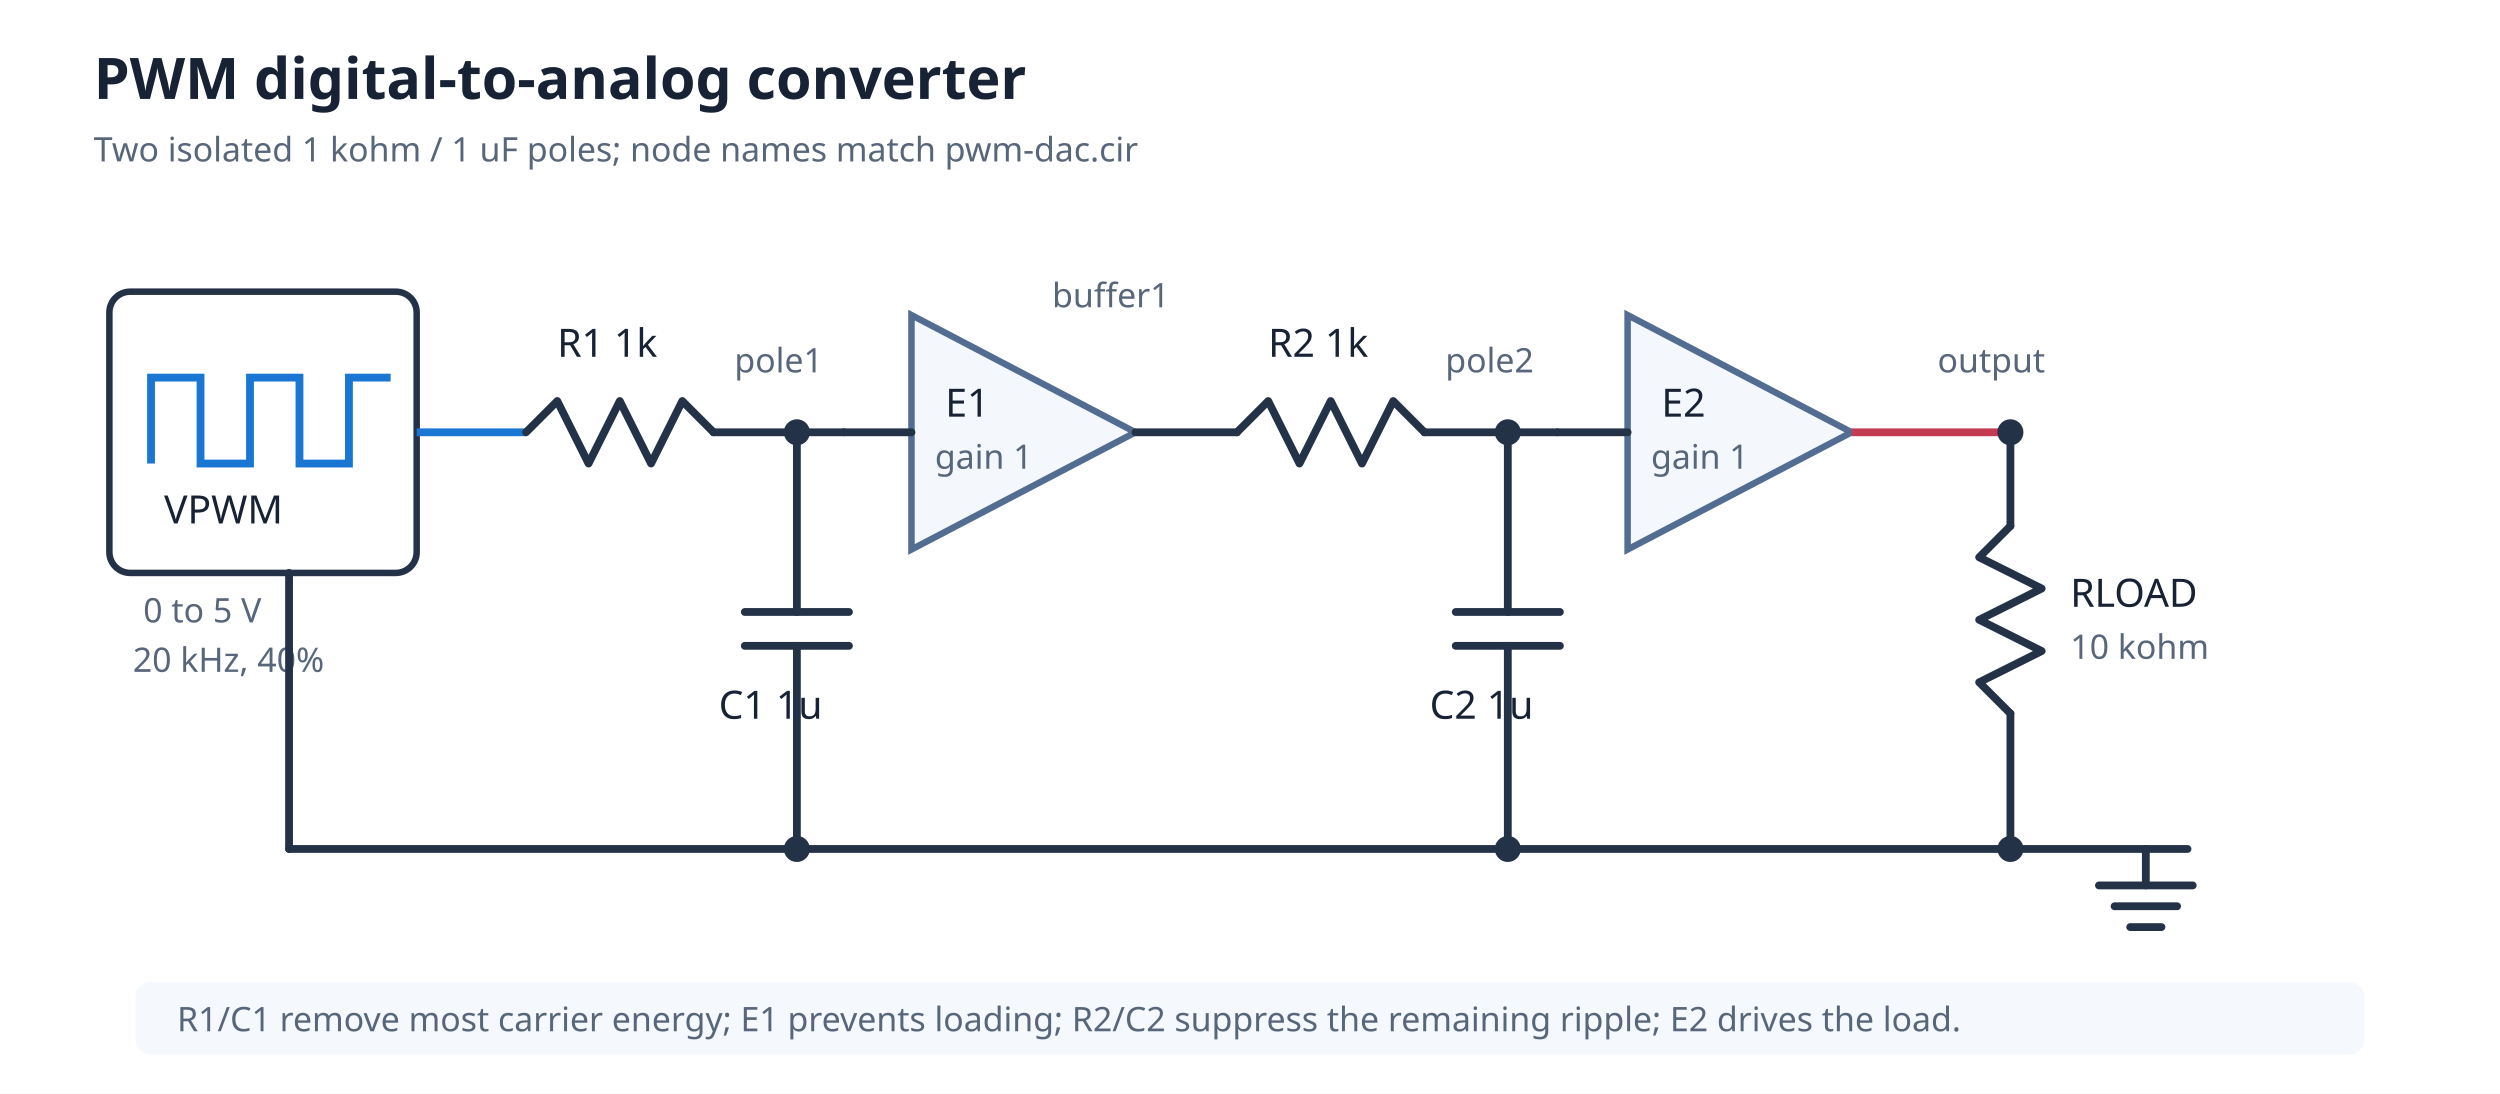
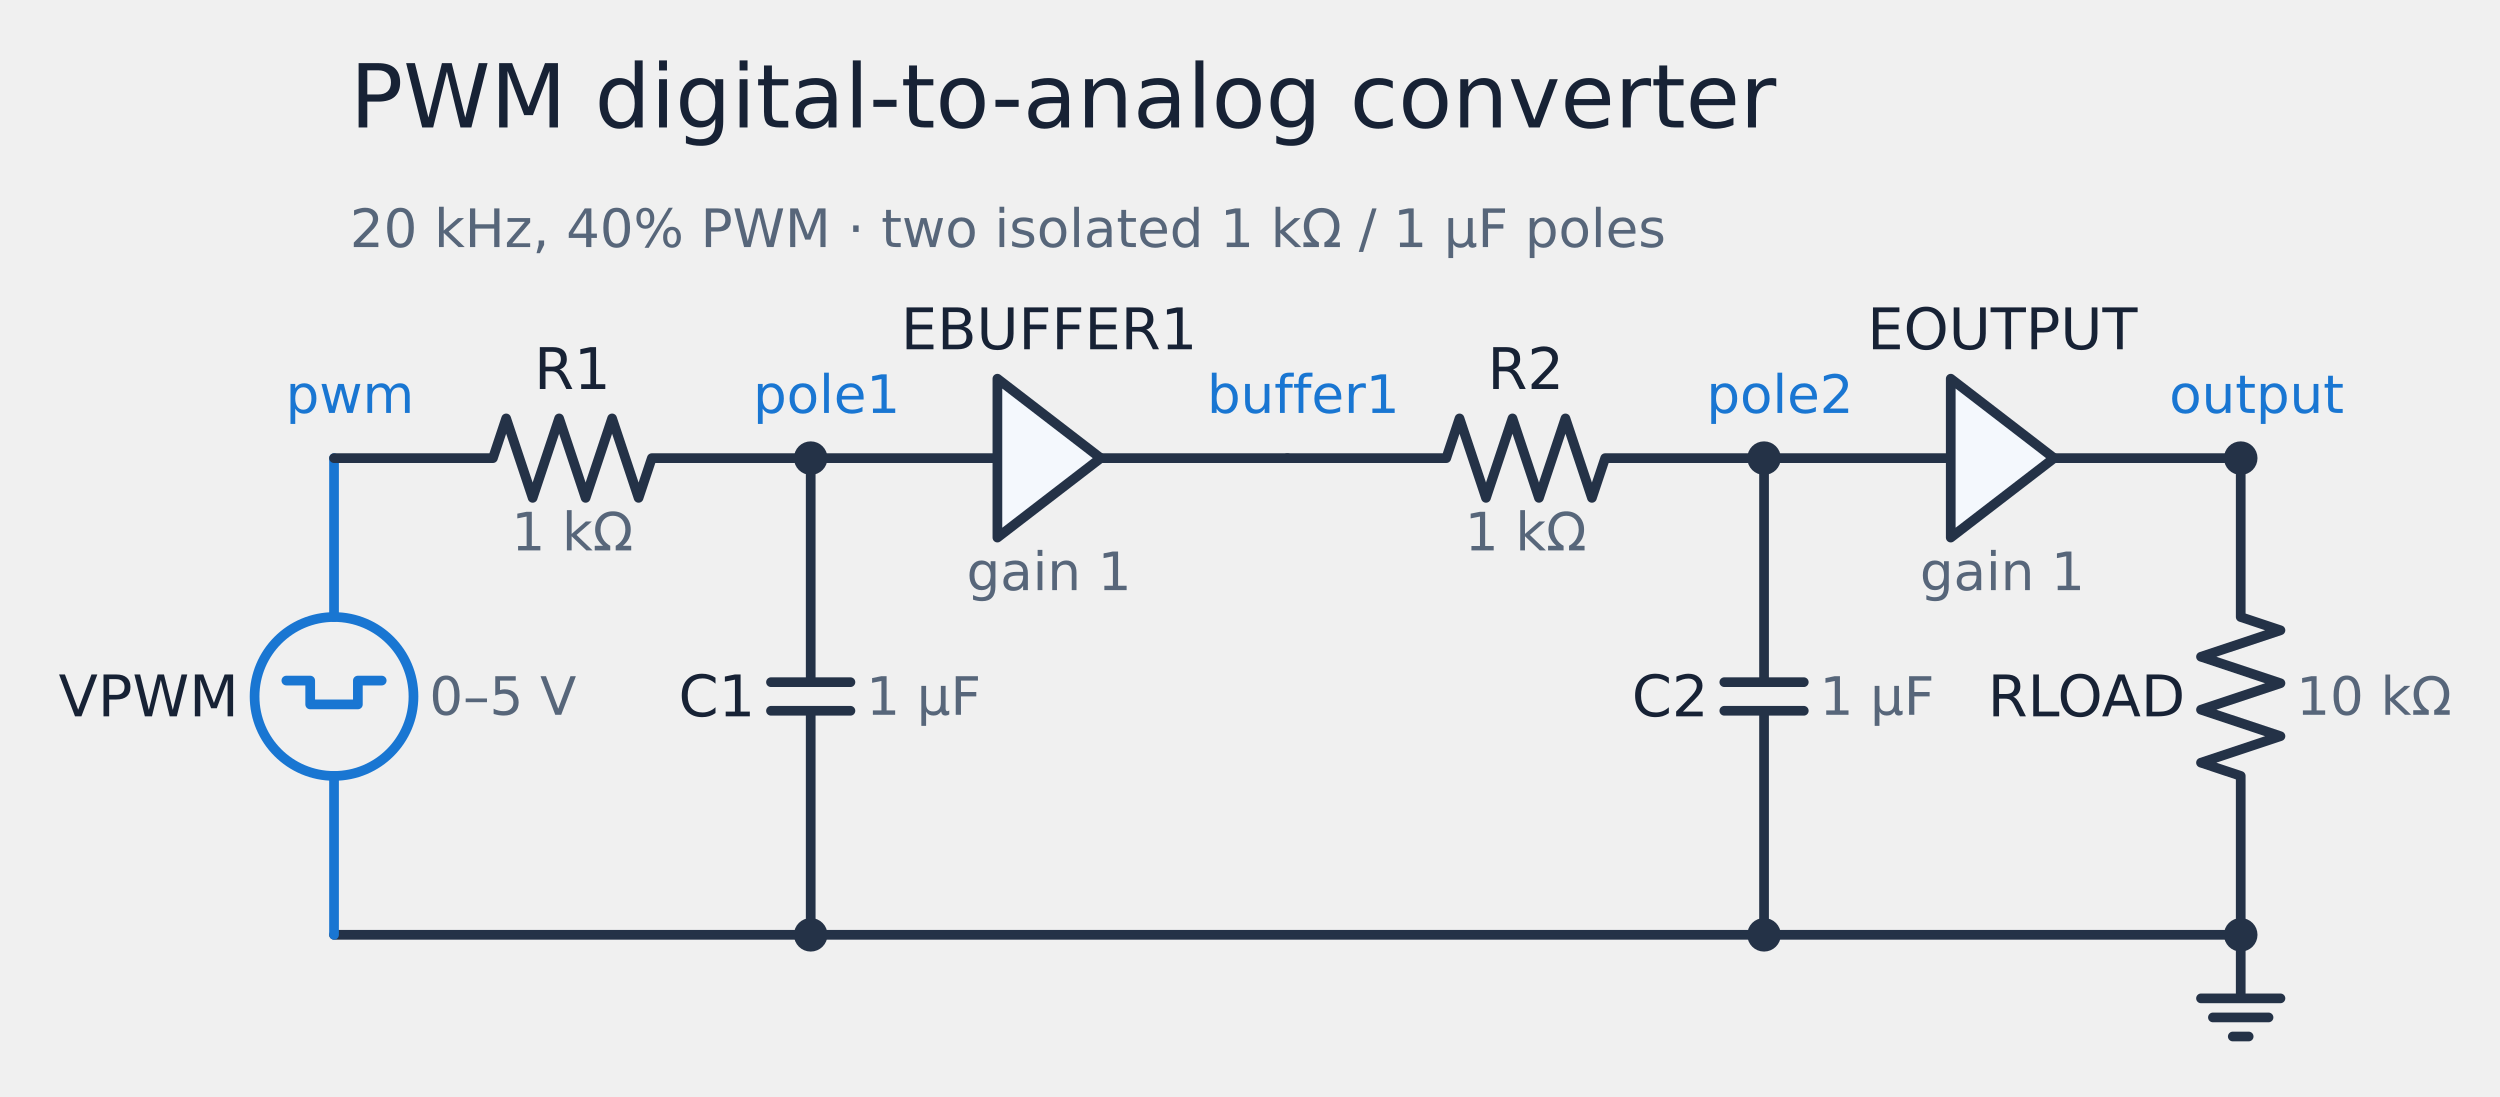
- <svg xmlns="http://www.w3.org/2000/svg" width="960" height="420" viewBox="0 0 960 420" role="img" aria-labelledby="title desc">
-   <style>
-     .wire { fill: none; stroke: #243247; stroke-width: 3; stroke-linecap: round; stroke-linejoin: round; }
-     .part { fill: #ffffff; stroke: #243247; stroke-width: 2.5; }
-     .node { fill: #243247; }
-     .label { fill: #172235; font: 15px 'Segoe UI', sans-serif; }
-     .small { fill: #57667a; font: 13px 'Segoe UI', sans-serif; }
-     .heading { fill: #172235; font: 600 22px 'Segoe UI', sans-serif; }
-     .signal { fill: none; stroke: #1976d2; stroke-width: 3; }
-     .analog { fill: none; stroke: #c23b52; stroke-width: 3; }
-     .buffer { fill: #f4f8fd; stroke: #526d91; stroke-width: 2.5; }
-   </style>
-   <rect width="960" height="420" fill="#ffffff" />
-   <text x="36" y="38" class="heading">PWM digital-to-analog converter</text>
-   <text x="36" y="62" class="small">Two isolated 1 kohm / 1 uF poles; node names match pwm-dac.cir</text>
-   <rect x="42" y="112" width="118" height="108" rx="8" class="part" />
-   <path d="M58 178 L58 145 L77 145 L77 178 L96 178 L96 145 L115 145 L115 178 L134 178 L134 145 L150 145" class="signal" />
-   <text x="63" y="201" class="label">VPWM</text>
-   <text x="55" y="239" class="small">0 to 5 V</text>
-   <text x="51" y="258" class="small">20 kHz, 40%</text>
-   <line x1="160" y1="166" x2="202" y2="166" class="signal" />
-   <polyline points="202,166 214,154 226,178 238,154 250,178 262,154 274,166" class="wire" />
-   <text x="214" y="137" class="label">R1 1k</text>
-   <line x1="274" y1="166" x2="324" y2="166" class="wire" />
-   <circle cx="306" cy="166" r="5" class="node" />
-   <text x="282" y="143" class="small">pole1</text>
-   <line x1="306" y1="166" x2="306" y2="235" class="wire" />
-   <line x1="286" y1="235" x2="326" y2="235" class="wire" />
-   <line x1="286" y1="248" x2="326" y2="248" class="wire" />
-   <line x1="306" y1="248" x2="306" y2="326" class="wire" />
-   <text x="276" y="276" class="label">C1 1u</text>
-   <polygon points="350,121 350,211 436,166" class="buffer" />
-   <text x="363" y="160" class="label">E1</text>
-   <text x="359" y="180" class="small">gain 1</text>
-   <line x1="324" y1="166" x2="350" y2="166" class="wire" />
-   <line x1="436" y1="166" x2="475" y2="166" class="wire" />
-   <text x="404" y="118" class="small">buffer1</text>
-   <polyline points="475,166 487,154 499,178 511,154 523,178 535,154 547,166" class="wire" />
-   <text x="487" y="137" class="label">R2 1k</text>
-   <line x1="547" y1="166" x2="598" y2="166" class="wire" />
-   <circle cx="579" cy="166" r="5" class="node" />
-   <text x="555" y="143" class="small">pole2</text>
-   <line x1="579" y1="166" x2="579" y2="235" class="wire" />
-   <line x1="559" y1="235" x2="599" y2="235" class="wire" />
-   <line x1="559" y1="248" x2="599" y2="248" class="wire" />
-   <line x1="579" y1="248" x2="579" y2="326" class="wire" />
-   <text x="549" y="276" class="label">C2 1u</text>
-   <polygon points="625,121 625,211 711,166" class="buffer" />
-   <text x="638" y="160" class="label">E2</text>
-   <text x="634" y="180" class="small">gain 1</text>
-   <line x1="598" y1="166" x2="625" y2="166" class="wire" />
-   <line x1="711" y1="166" x2="772" y2="166" class="analog" />
-   <circle cx="772" cy="166" r="5" class="node" />
-   <text x="744" y="143" class="small">output</text>
-   <line x1="772" y1="166" x2="772" y2="202" class="wire" />
-   <polyline points="772,202 760,214 784,226 760,238 784,250 760,262 772,274" class="wire" />
-   <line x1="772" y1="274" x2="772" y2="326" class="wire" />
-   <text x="795" y="233" class="label">RLOAD</text>
-   <text x="795" y="253" class="small">10 kohm</text>
-   <line x1="111" y1="326" x2="840" y2="326" class="wire" />
-   <line x1="111" y1="220" x2="111" y2="326" class="wire" />
-   <circle cx="306" cy="326" r="5" class="node" />
-   <circle cx="579" cy="326" r="5" class="node" />
-   <circle cx="772" cy="326" r="5" class="node" />
-   <line x1="824" y1="326" x2="824" y2="340" class="wire" />
-   <line x1="806" y1="340" x2="842" y2="340" class="wire" />
-   <line x1="812" y1="348" x2="836" y2="348" class="wire" />
-   <line x1="818" y1="356" x2="830" y2="356" class="wire" />
-   <rect x="52" y="377" width="856" height="28" rx="6" fill="#f5f8fc" />
-   <text x="68" y="396" class="small">R1/C1 remove most carrier energy; E1 prevents loading; R2/C2 suppress the remaining ripple; E2 drives the load.</text>
+ <svg xmlns="http://www.w3.org/2000/svg" xml:lang="en" height="248.44pt" width="566.426pt" viewBox="-75.682 -211.8 566.426 248.44" style="background-color:#ffffff;" role="img" aria-labelledby="title desc" data-generator="spicesharp-cookbook-schematic 0.1.0">
+   <circle cx="0" cy="-54" r="18" style="stroke:#1976d2;fill:none;stroke-width:2.2;stroke-dasharray:-;" />
+   <path d="M 0.0,-0.0 L 216,-0 L 432,-0" style="stroke:#243247;fill:none;stroke-width:2.2;stroke-dasharray:-;stroke-linecap:round;stroke-linejoin:round;" />
+   <path d="M 0.0,-108.0 L 0,-72 L 0,-72 M 0,-36 L 0,-36 L 0,-0" style="stroke:#1976d2;fill:none;stroke-width:2.2;stroke-dasharray:-;stroke-linecap:round;stroke-linejoin:round;" />
+   <path d="M 10.8,-57.6 L 5.4,-57.6 L 5.4,-52.2 L -5.4,-52.2 L -5.4,-57.6 L -10.8,-57.6" style="stroke:#1976d2;fill:none;stroke-width:2.2;stroke-dasharray:-;stroke-linecap:round;stroke-linejoin:round;" />
+   <path d="M 0.0,-108.0 L 36,-108 L 39,-117 L 45,-99 L 51,-117 L 57,-99 L 63,-117 L 69,-99 L 72,-108 L 108,-108" style="stroke:#243247;fill:none;stroke-width:2.2;stroke-dasharray:-;stroke-linecap:round;stroke-linejoin:round;" />
+   <path d="M 108.0,-108.0 L 108,-57.24 M 117,-57.24 L 99,-57.24 M 117,-50.76 L 99,-50.76 M 108,-50.76 L 108,-0" style="stroke:#243247;fill:none;stroke-width:2.2;stroke-dasharray:-;stroke-linecap:round;stroke-linejoin:round;" />
+   <path d="M 108.0,-108.0 L 150.3,-108 M 173.7,-108 L 216,-108" style="stroke:#243247;fill:none;stroke-width:2.2;stroke-dasharray:-;stroke-linecap:round;stroke-linejoin:round;" />
+   <path d="M 150.3,-126.0 L 173.7,-108 L 150.3,-90 L 150.3,-126" style="stroke:#243247;fill:#f4f8fd;stroke-width:2.2;stroke-dasharray:-;stroke-linecap:round;stroke-linejoin:round;" />
+   <path d="M 216.0,-108.0 L 252,-108 L 255,-117 L 261,-99 L 267,-117 L 273,-99 L 279,-117 L 285,-99 L 288,-108 L 324,-108" style="stroke:#243247;fill:none;stroke-width:2.2;stroke-dasharray:-;stroke-linecap:round;stroke-linejoin:round;" />
+   <path d="M 324.0,-108.0 L 324,-57.24 M 333,-57.24 L 315,-57.24 M 333,-50.76 L 315,-50.76 M 324,-50.76 L 324,-0" style="stroke:#243247;fill:none;stroke-width:2.2;stroke-dasharray:-;stroke-linecap:round;stroke-linejoin:round;" />
+   <path d="M 324.0,-108.0 L 366.3,-108 M 389.7,-108 L 432,-108" style="stroke:#243247;fill:none;stroke-width:2.2;stroke-dasharray:-;stroke-linecap:round;stroke-linejoin:round;" />
+   <path d="M 366.3,-126.0 L 389.7,-108 L 366.3,-90 L 366.3,-126" style="stroke:#243247;fill:#f4f8fd;stroke-width:2.2;stroke-dasharray:-;stroke-linecap:round;stroke-linejoin:round;" />
+   <path d="M 432.0,-108.0 L 432,-72 L 441,-69 L 423,-63 L 441,-57 L 423,-51 L 441,-45 L 423,-39 L 432,-36 L 432,-0" style="stroke:#243247;fill:none;stroke-width:2.2;stroke-dasharray:-;stroke-linecap:round;stroke-linejoin:round;" />
+   <path d="M 432.0,-0.0 L 432,14.4 L 423,14.4 L 441,14.4 M 425.7,18.72 L 438.3,18.72 M 430.2,23.04 L 433.8,23.04" style="stroke:#243247;fill:none;stroke-width:2.2;stroke-dasharray:-;stroke-linecap:round;stroke-linejoin:round;" />
+   <text x="-21.6" y="-67.0" dominant-baseline="central" fill="#172235" font-size="13.0" font-family="Segoe UI, DejaVu Sans, sans-serif" text-anchor="end">
+     <tspan x="-21.6" dy="13.0">VPWM</tspan>
+   </text>
+   <text x="21.6" y="-66.0" dominant-baseline="central" fill="#57667a" font-size="12.0" font-family="Segoe UI, DejaVu Sans, sans-serif" text-anchor="start">
+     <tspan x="21.6" dy="12.0">0–5 V</tspan>
+   </text>
+   <text x="54.0" y="-133.6" dominant-baseline="ideographic" fill="#172235" font-size="13.0" font-family="Segoe UI, DejaVu Sans, sans-serif" text-anchor="middle">
+     <tspan x="54.0" dy="13.0">R1</tspan>
+   </text>
+   <text x="54.0" y="-107.4" dominant-baseline="hanging" fill="#57667a" font-size="12.0" font-family="Segoe UI, DejaVu Sans, sans-serif" text-anchor="middle">
+     <tspan x="54.0" dy="12.0">1 kΩ</tspan>
+   </text>
+   <text x="95.4" y="-67.0" dominant-baseline="central" fill="#172235" font-size="13.0" font-family="Segoe UI, DejaVu Sans, sans-serif" text-anchor="end">
+     <tspan x="95.4" dy="13.0">C1</tspan>
+   </text>
+   <text x="120.6" y="-66.0" dominant-baseline="central" fill="#57667a" font-size="12.0" font-family="Segoe UI, DejaVu Sans, sans-serif" text-anchor="start">
+     <tspan x="120.6" dy="12.0">1 µF</tspan>
+   </text>
+   <text x="162.0" y="-142.6" dominant-baseline="ideographic" fill="#172235" font-size="13.0" font-family="Segoe UI, DejaVu Sans, sans-serif" text-anchor="middle">
+     <tspan x="162.0" dy="13.0">EBUFFER1</tspan>
+   </text>
+   <text x="162.0" y="-98.4" dominant-baseline="hanging" fill="#57667a" font-size="12.0" font-family="Segoe UI, DejaVu Sans, sans-serif" text-anchor="middle">
+     <tspan x="162.0" dy="12.0">gain 1</tspan>
+   </text>
+   <text x="270.0" y="-133.6" dominant-baseline="ideographic" fill="#172235" font-size="13.0" font-family="Segoe UI, DejaVu Sans, sans-serif" text-anchor="middle">
+     <tspan x="270.0" dy="13.0">R2</tspan>
+   </text>
+   <text x="270.0" y="-107.4" dominant-baseline="hanging" fill="#57667a" font-size="12.0" font-family="Segoe UI, DejaVu Sans, sans-serif" text-anchor="middle">
+     <tspan x="270.0" dy="12.0">1 kΩ</tspan>
+   </text>
+   <text x="311.4" y="-67.0" dominant-baseline="central" fill="#172235" font-size="13.0" font-family="Segoe UI, DejaVu Sans, sans-serif" text-anchor="end">
+     <tspan x="311.4" dy="13.0">C2</tspan>
+   </text>
+   <text x="336.6" y="-66.0" dominant-baseline="central" fill="#57667a" font-size="12.0" font-family="Segoe UI, DejaVu Sans, sans-serif" text-anchor="start">
+     <tspan x="336.6" dy="12.0">1 µF</tspan>
+   </text>
+   <text x="378.0" y="-142.6" dominant-baseline="ideographic" fill="#172235" font-size="13.0" font-family="Segoe UI, DejaVu Sans, sans-serif" text-anchor="middle">
+     <tspan x="378.0" dy="13.0">EOUTPUT</tspan>
+   </text>
+   <text x="378.0" y="-98.4" dominant-baseline="hanging" fill="#57667a" font-size="12.0" font-family="Segoe UI, DejaVu Sans, sans-serif" text-anchor="middle">
+     <tspan x="378.0" dy="12.0">gain 1</tspan>
+   </text>
+   <text x="419.4" y="-67.0" dominant-baseline="central" fill="#172235" font-size="13.0" font-family="Segoe UI, DejaVu Sans, sans-serif" text-anchor="end">
+     <tspan x="419.4" dy="13.0">RLOAD</tspan>
+   </text>
+   <text x="444.6" y="-66.0" dominant-baseline="central" fill="#57667a" font-size="12.0" font-family="Segoe UI, DejaVu Sans, sans-serif" text-anchor="start">
+     <tspan x="444.6" dy="12.0">10 kΩ</tspan>
+   </text>
+   <text x="3.6" y="-134.4" dominant-baseline="central" fill="#1976d2" font-size="12.0" font-family="Segoe UI, DejaVu Sans, sans-serif" text-anchor="middle">
+     <tspan x="3.6" dy="12.0">pwm</tspan>
+   </text>
+   <text x="111.6" y="-134.4" dominant-baseline="central" fill="#1976d2" font-size="12.0" font-family="Segoe UI, DejaVu Sans, sans-serif" text-anchor="middle">
+     <tspan x="111.6" dy="12.0">pole1</tspan>
+   </text>
+   <text x="219.6" y="-134.4" dominant-baseline="central" fill="#1976d2" font-size="12.0" font-family="Segoe UI, DejaVu Sans, sans-serif" text-anchor="middle">
+     <tspan x="219.6" dy="12.0">buffer1</tspan>
+   </text>
+   <text x="327.6" y="-134.4" dominant-baseline="central" fill="#1976d2" font-size="12.0" font-family="Segoe UI, DejaVu Sans, sans-serif" text-anchor="middle">
+     <tspan x="327.6" dy="12.0">pole2</tspan>
+   </text>
+   <text x="435.6" y="-134.4" dominant-baseline="central" fill="#1976d2" font-size="12.0" font-family="Segoe UI, DejaVu Sans, sans-serif" text-anchor="middle">
+     <tspan x="435.6" dy="12.0">output</tspan>
+   </text>
+   <text x="3.6" y="-198.2" dominant-baseline="ideographic" fill="#172235" font-size="20.0" font-family="Segoe UI, DejaVu Sans, sans-serif" text-anchor="start">
+     <tspan x="3.6" dy="20.0">PWM digital-to-analog converter</tspan>
+   </text>
+   <text x="3.6" y="-165.0" dominant-baseline="ideographic" fill="#57667a" font-size="12.0" font-family="Segoe UI, DejaVu Sans, sans-serif" text-anchor="start">
+     <tspan x="3.6" dy="12.0">20 kHz, 40% PWM · two isolated 1 kΩ / 1 µF poles</tspan>
+   </text>
+   <circle cx="108" cy="-108" r="2.7" style="stroke:#243247;fill:#243247;stroke-width:2.2;stroke-dasharray:-;" />
+   <circle cx="324" cy="-108" r="2.7" style="stroke:#243247;fill:#243247;stroke-width:2.2;stroke-dasharray:-;" />
+   <circle cx="432" cy="-108" r="2.7" style="stroke:#243247;fill:#243247;stroke-width:2.2;stroke-dasharray:-;" />
+   <circle cx="108" cy="-0" r="2.7" style="stroke:#243247;fill:#243247;stroke-width:2.2;stroke-dasharray:-;" />
+   <circle cx="324" cy="-0" r="2.7" style="stroke:#243247;fill:#243247;stroke-width:2.2;stroke-dasharray:-;" />
+   <circle cx="432" cy="-0" r="2.7" style="stroke:#243247;fill:#243247;stroke-width:2.2;stroke-dasharray:-;" />
</svg>
